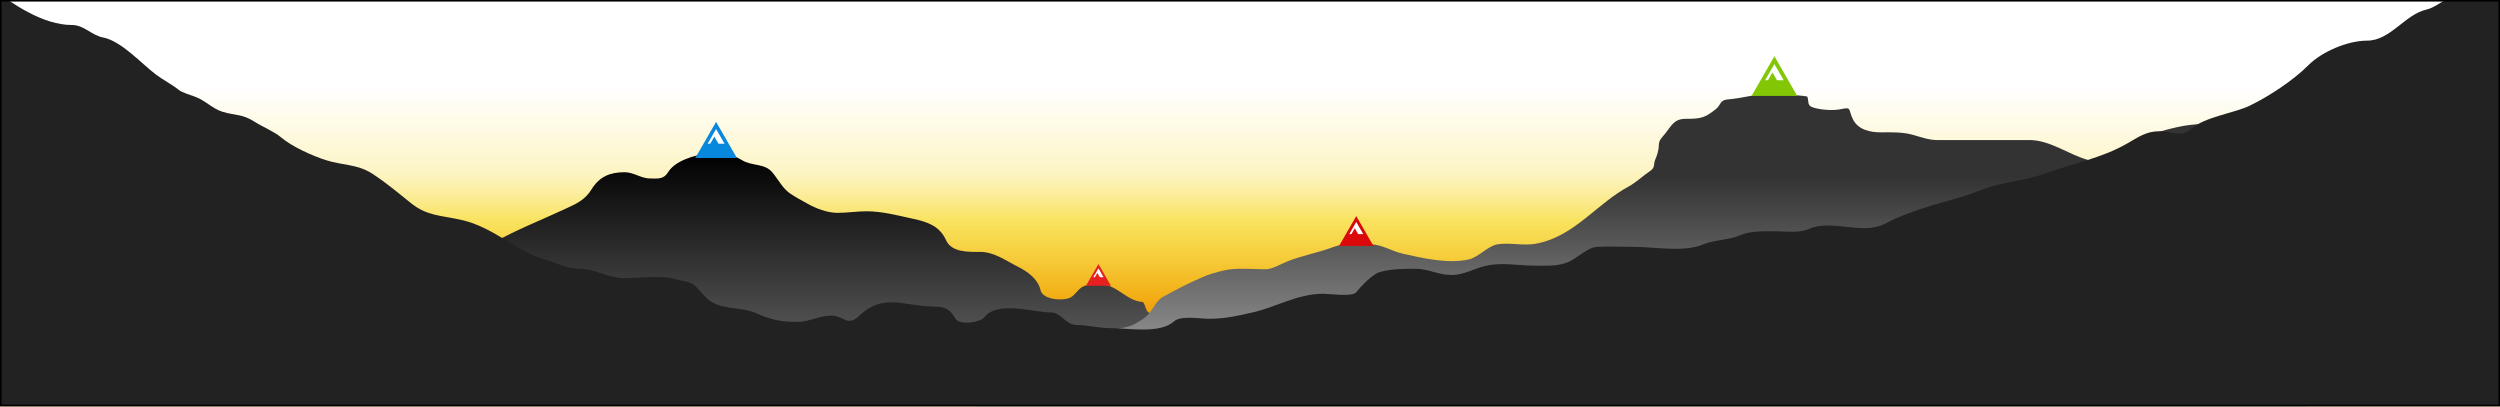
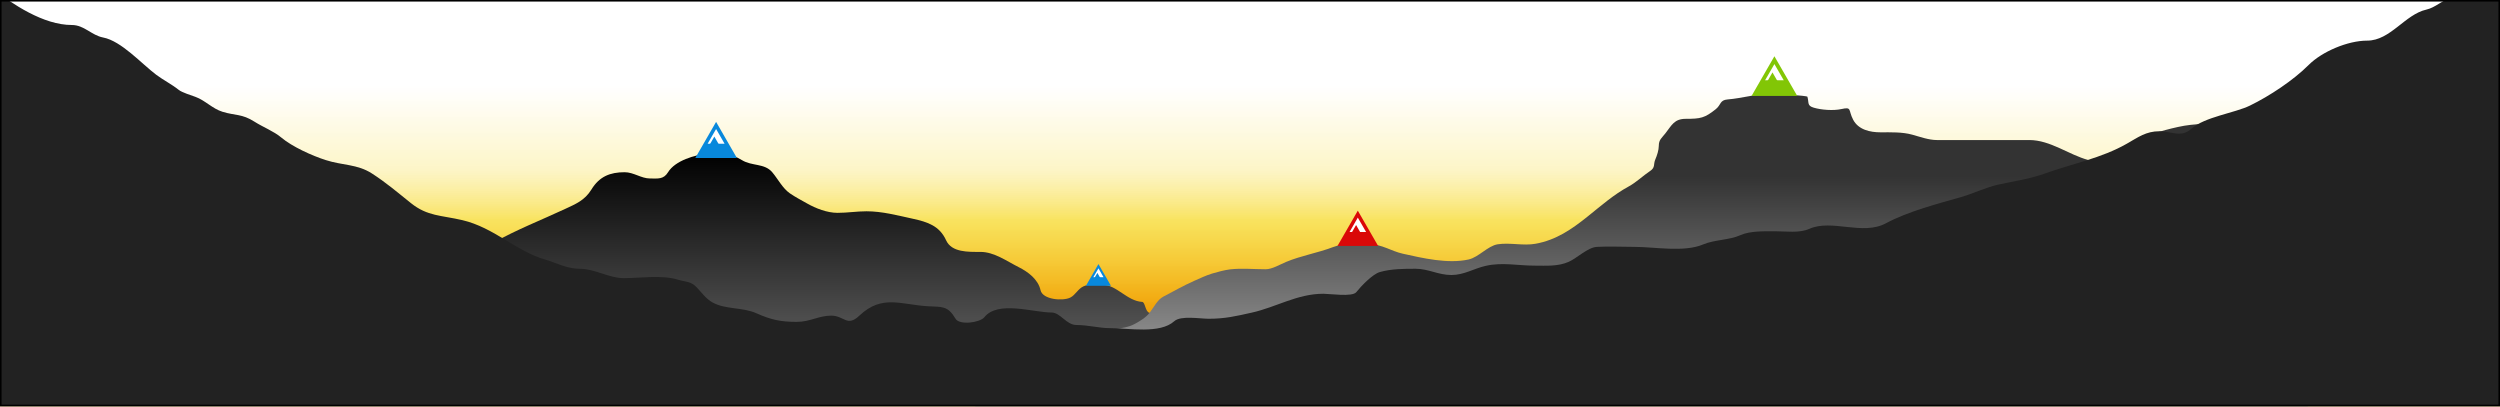
<svg xmlns="http://www.w3.org/2000/svg" width="1600" height="260" viewBox="0 0 1600 260" fill="none">
  <g clip-path="url(#clip0_221_20)">
    <rect width="1600" height="260" fill="white" />
    <rect width="1600" height="260" fill="url(#paint0_linear_221_20)" />
    <path d="M361.556 133.778C346.382 140.859 330.627 146.966 316 155.223V238.223H768C761.706 236.125 758.947 227.943 753 224.445C750.495 222.971 752.816 217.689 751.778 215.223C749.994 210.986 749.43 206.367 745.5 203.223C742.348 200.701 739.201 201.209 735.556 200.167C732.93 199.417 732.927 193.336 731 193.223C721.242 192.649 714.622 182.223 705.5 182.223C701.534 182.223 697.166 181.594 693.5 183.223C689.898 184.824 688.285 188.802 685 190.445C680.228 192.831 667.294 191.796 665.944 185.723C664.395 178.751 657.905 173.953 652 171.001C644.475 167.238 636.343 161.223 627.5 161.223C619.748 161.223 609.07 161.633 605.5 153.778C601.325 144.594 593.736 142.069 584.222 140.001C574.486 137.884 564.628 135.223 554.556 135.223C548.362 135.223 542.326 136.223 536 136.223C529.434 136.223 522.093 133.395 516.444 130.167C512.707 128.032 509.055 126.184 505.5 123.723C500.843 120.499 497.876 114.526 494.222 110.223C489.246 104.362 481.37 106.491 474.778 102.445C467.945 98.252 461.018 97.482 453.056 98.278C444.815 99.103 432.121 102.752 427.556 110.223C424.656 114.967 420.962 114.223 416 114.223C410.373 114.223 405.559 110.223 399.778 110.223C390.544 110.223 383.644 112.896 378.556 121.223C374.259 128.253 368.484 130.545 361.556 133.778Z" fill="url(#paint1_linear_221_20)" />
    <path d="M643.505 248.576C638.082 254.592 632.514 257.881 624 259.959V292H1477V76.046C1469.17 76.046 1459.97 74.535 1452.55 77.006C1444.58 79.658 1435.6 82.837 1426.93 80.915C1416.61 78.625 1404.37 78.935 1393.9 81.258C1383.17 83.637 1372.63 86.734 1363.27 92.709C1355.69 97.542 1345.89 104.972 1336.62 102.447C1323.83 98.964 1312.23 89.624 1298.71 89.624H1268.63H1239.57C1234.42 89.624 1228.81 87.563 1223.85 86.195C1217.38 84.412 1210.18 84.686 1203.52 84.686C1196.91 84.686 1189.38 83.083 1186 76.595C1182.73 70.302 1185.41 68.262 1178.45 69.806C1173.37 70.932 1165.73 70.374 1160.8 68.915C1156.37 67.604 1157.84 65.73 1156.75 61.92C1156.53 61.165 1136.41 60 1133.33 60C1124.29 60 1114.85 62.905 1105.72 63.634C1100.54 64.048 1101.61 67.066 1098.09 69.874C1090.99 75.547 1088.36 76.046 1078.93 76.046C1071.52 76.046 1069.94 80.097 1065.88 85.303C1063.52 88.338 1061.63 89.385 1061.63 93.326C1061.63 95.982 1060.5 99.555 1059.43 101.967C1058 105.184 1059.58 107.101 1056.06 109.441C1051.48 112.493 1047.27 116.662 1042.4 119.316C1032.54 124.684 1024.71 131.672 1015.89 138.722C1005.77 146.804 995.918 153.618 982.782 156.002C974.854 157.441 966.47 155.127 958.538 156.345C952.199 157.319 946.391 164.633 939.857 166.083C926.58 169.028 910.146 165.113 897.825 162.38C890.174 160.682 884.464 156.277 876.191 156.277C868.674 156.277 860.283 155.402 853.184 158.128C843.472 161.858 832.567 163.652 823.033 167.66C819.206 169.269 814.156 172.323 810.053 172.323C802.576 172.323 794.743 171.568 787.32 172.391C784.12 172.746 778.866 174.118 775.782 175.066C771.871 176.267 768.04 178.074 764.312 179.729C757.775 182.63 750.829 186.533 744.464 189.877C740.719 191.846 738.285 196.918 735.81 200.095C733.311 203.303 729.523 205.532 725.989 207.432C718.806 211.294 709.093 209.673 702.157 214.289C698.862 216.483 695.499 218.985 691.993 220.735C689.39 222.035 687.579 223.998 685.125 225.398C682.325 226.996 679.117 227.054 676.54 228.484C672.079 230.958 664.508 229.578 660.812 232.53C656.377 236.072 648.311 232.708 646.321 239.661C645.278 243.307 646.425 245.337 643.505 248.576Z" fill="url(#paint2_linear_221_20)" />
    <path d="M46 16C27.664 16 8.221 2.773 -6 -8V301H1601V-12C1593.68 -8.342 1577.3 -4.976 1569.11 -2C1563.46 0.056 1558.37 4.919 1553 6.111C1539.11 9.197 1529.92 26 1515 26C1502.56 26 1486.09 33.025 1477.56 41.556C1467.61 51.5 1452.53 61.435 1440 67.556C1430.18 72.355 1410.95 74.788 1402.44 82.444C1395.89 88.345 1389.87 84 1382 84C1373.52 84 1368.48 87.79 1361.11 92C1344.88 101.273 1326.37 104.706 1308.89 111C1298.64 114.691 1289.23 115.839 1279 118.111C1270.82 119.929 1262.8 123.915 1255.11 126.111C1240.4 130.314 1220.94 135.383 1207 142.889C1192.03 150.949 1172.46 140.02 1158 146.444C1151.52 149.326 1143.1 148 1136 148C1129.28 148 1120.08 147.742 1114 150.444C1106.5 153.779 1097.49 153.291 1090 156.444C1077.68 161.632 1059.14 158 1046 158C1038.05 158 1029.94 157.559 1022 158C1016.16 158.324 1009.3 165.199 1004 167.556C997.058 170.641 989.531 170 982 170C971.24 170 961.645 167.746 951 170.111C943.236 171.837 937.069 176 928.889 176C920.451 176 914.21 172 906 172C898.321 172 890.359 172.04 883.111 174.111C878.398 175.458 871.076 183.155 868 187C865.48 190.15 851.05 188 847 188C830.179 188 816.842 196.591 801 200.111C790.979 202.338 784.159 204 773.556 204C767.964 204 755.703 201.822 751.556 205.556C742.331 213.857 722.577 210 710 210C703.63 210 696.293 208 689 208C682.363 208 678.697 200 673 200C661.202 200 638.661 192.174 630 203C627.171 206.536 614.053 208.246 611.556 204C606.566 195.518 602.961 196.498 594 196C576.678 195.038 564.524 188.24 550 202C542.049 209.532 540.36 202 532 202C523.965 202 518.468 206 510 206C499.505 206 493.442 204.641 484 200.444C475.158 196.515 464.324 198.18 456 193.556C451.875 191.264 449.078 187.259 446 184C442.016 179.782 439.014 180.602 433.889 179C423.684 175.811 409.767 178 399.111 178C389.798 178 380.694 172 371 172C362.651 172 356.161 168.189 348.889 166.111C330.485 160.853 316.151 145.617 295.889 140.889C282.291 137.716 273.595 138.476 263 130C254.482 123.186 247.222 116.929 238 111C228.644 104.986 219.296 105.932 208.444 102.444C199.642 99.615 187.008 93.901 180 88C175.246 83.997 168.239 81.313 162.889 77.889C154.841 72.739 150.575 74.057 142.444 71.556C135.906 69.544 131.393 64.284 125.111 62C122.434 61.026 116.483 59.186 114.444 57.556C109.887 53.91 104.597 51.309 99.889 47.778C90.627 40.831 77.688 26.226 66 24C58.555 22.582 53.886 16 46 16Z" fill="#222222" />
    <path d="M1135.62 36L1150.24 61.395H1121L1135.62 36Z" fill="#82C606" />
    <path d="M1135.62 41.016L1141.58 51.362H1129.66L1135.62 41.016Z" fill="white" />
    <path d="M1134.38 46.346L1140.34 56.692H1128.43L1134.38 46.346Z" fill="#82C606" />
-     <path d="M868 138.289L879 157.395H857L868 138.289Z" fill="#DA0808" />
-     <path d="M868 142.063L872.481 149.847H863.519L868 142.063Z" fill="white" />
-     <path d="M867.069 146.073L871.55 153.857H862.587L867.069 146.073Z" fill="#DA0808" />
+     <path d="M869 134.816L882 157.395H856L869 134.816Z" fill="#DA0808" />
+     <path d="M869 139.276L874.296 148.475H863.704L869 139.276Z" fill="white" />
+     <path d="M867.9 144.015L873.196 153.213H862.603L867.9 144.015Z" fill="#DA0808" />
    <path d="M458.303 78L471.606 101.105H445L458.303 78Z" fill="#0888DC" />
    <path d="M458.303 82.564L463.723 91.977H452.883L458.303 82.564Z" fill="white" />
    <path d="M457.177 87.413L462.597 96.826H451.757L457.177 87.413Z" fill="#0888DC" />
-     <path d="M703 169L711 182.895H695L703 169Z" fill="#E62020" />
+     <path d="M703 169L711 182.895H695L703 169Z" fill="#0888DC" />
    <path d="M703 171.745L706.259 177.405H699.741L703 171.745Z" fill="white" />
-     <path d="M702.323 174.661L705.582 180.322H699.064L702.323 174.661Z" fill="#E62020" />
+     <path d="M702.323 174.661L705.582 180.322H699.064L702.323 174.661Z" fill="#0888DC" />
  </g>
  <rect x="0.5" y="0.5" width="1599" height="259" stroke="black" />
  <defs>
    <linearGradient id="paint0_linear_221_20" x1="800" y1="0" x2="800" y2="260" gradientUnits="userSpaceOnUse">
      <stop offset="0.212" stop-color="white" stop-opacity="0.32" />
      <stop offset="0.417" stop-color="#F9E25C" stop-opacity="0.34" />
      <stop offset="0.542" stop-color="#F5D201" stop-opacity="0.63" />
      <stop offset="0.762" stop-color="#F1A209" />
    </linearGradient>
    <linearGradient id="paint1_linear_221_20" x1="542" y1="98" x2="542" y2="238.223" gradientUnits="userSpaceOnUse">
      <stop />
      <stop offset="1" stop-color="#666666" />
    </linearGradient>
    <linearGradient id="paint2_linear_221_20" x1="1050.5" y1="60" x2="1050.5" y2="292" gradientUnits="userSpaceOnUse">
      <stop offset="0.228" stop-color="#333333" />
      <stop offset="1" stop-color="#CCCCCC" />
    </linearGradient>
    <clipPath id="clip0_221_20">
      <rect width="1600" height="260" fill="white" />
    </clipPath>
  </defs>
</svg>
